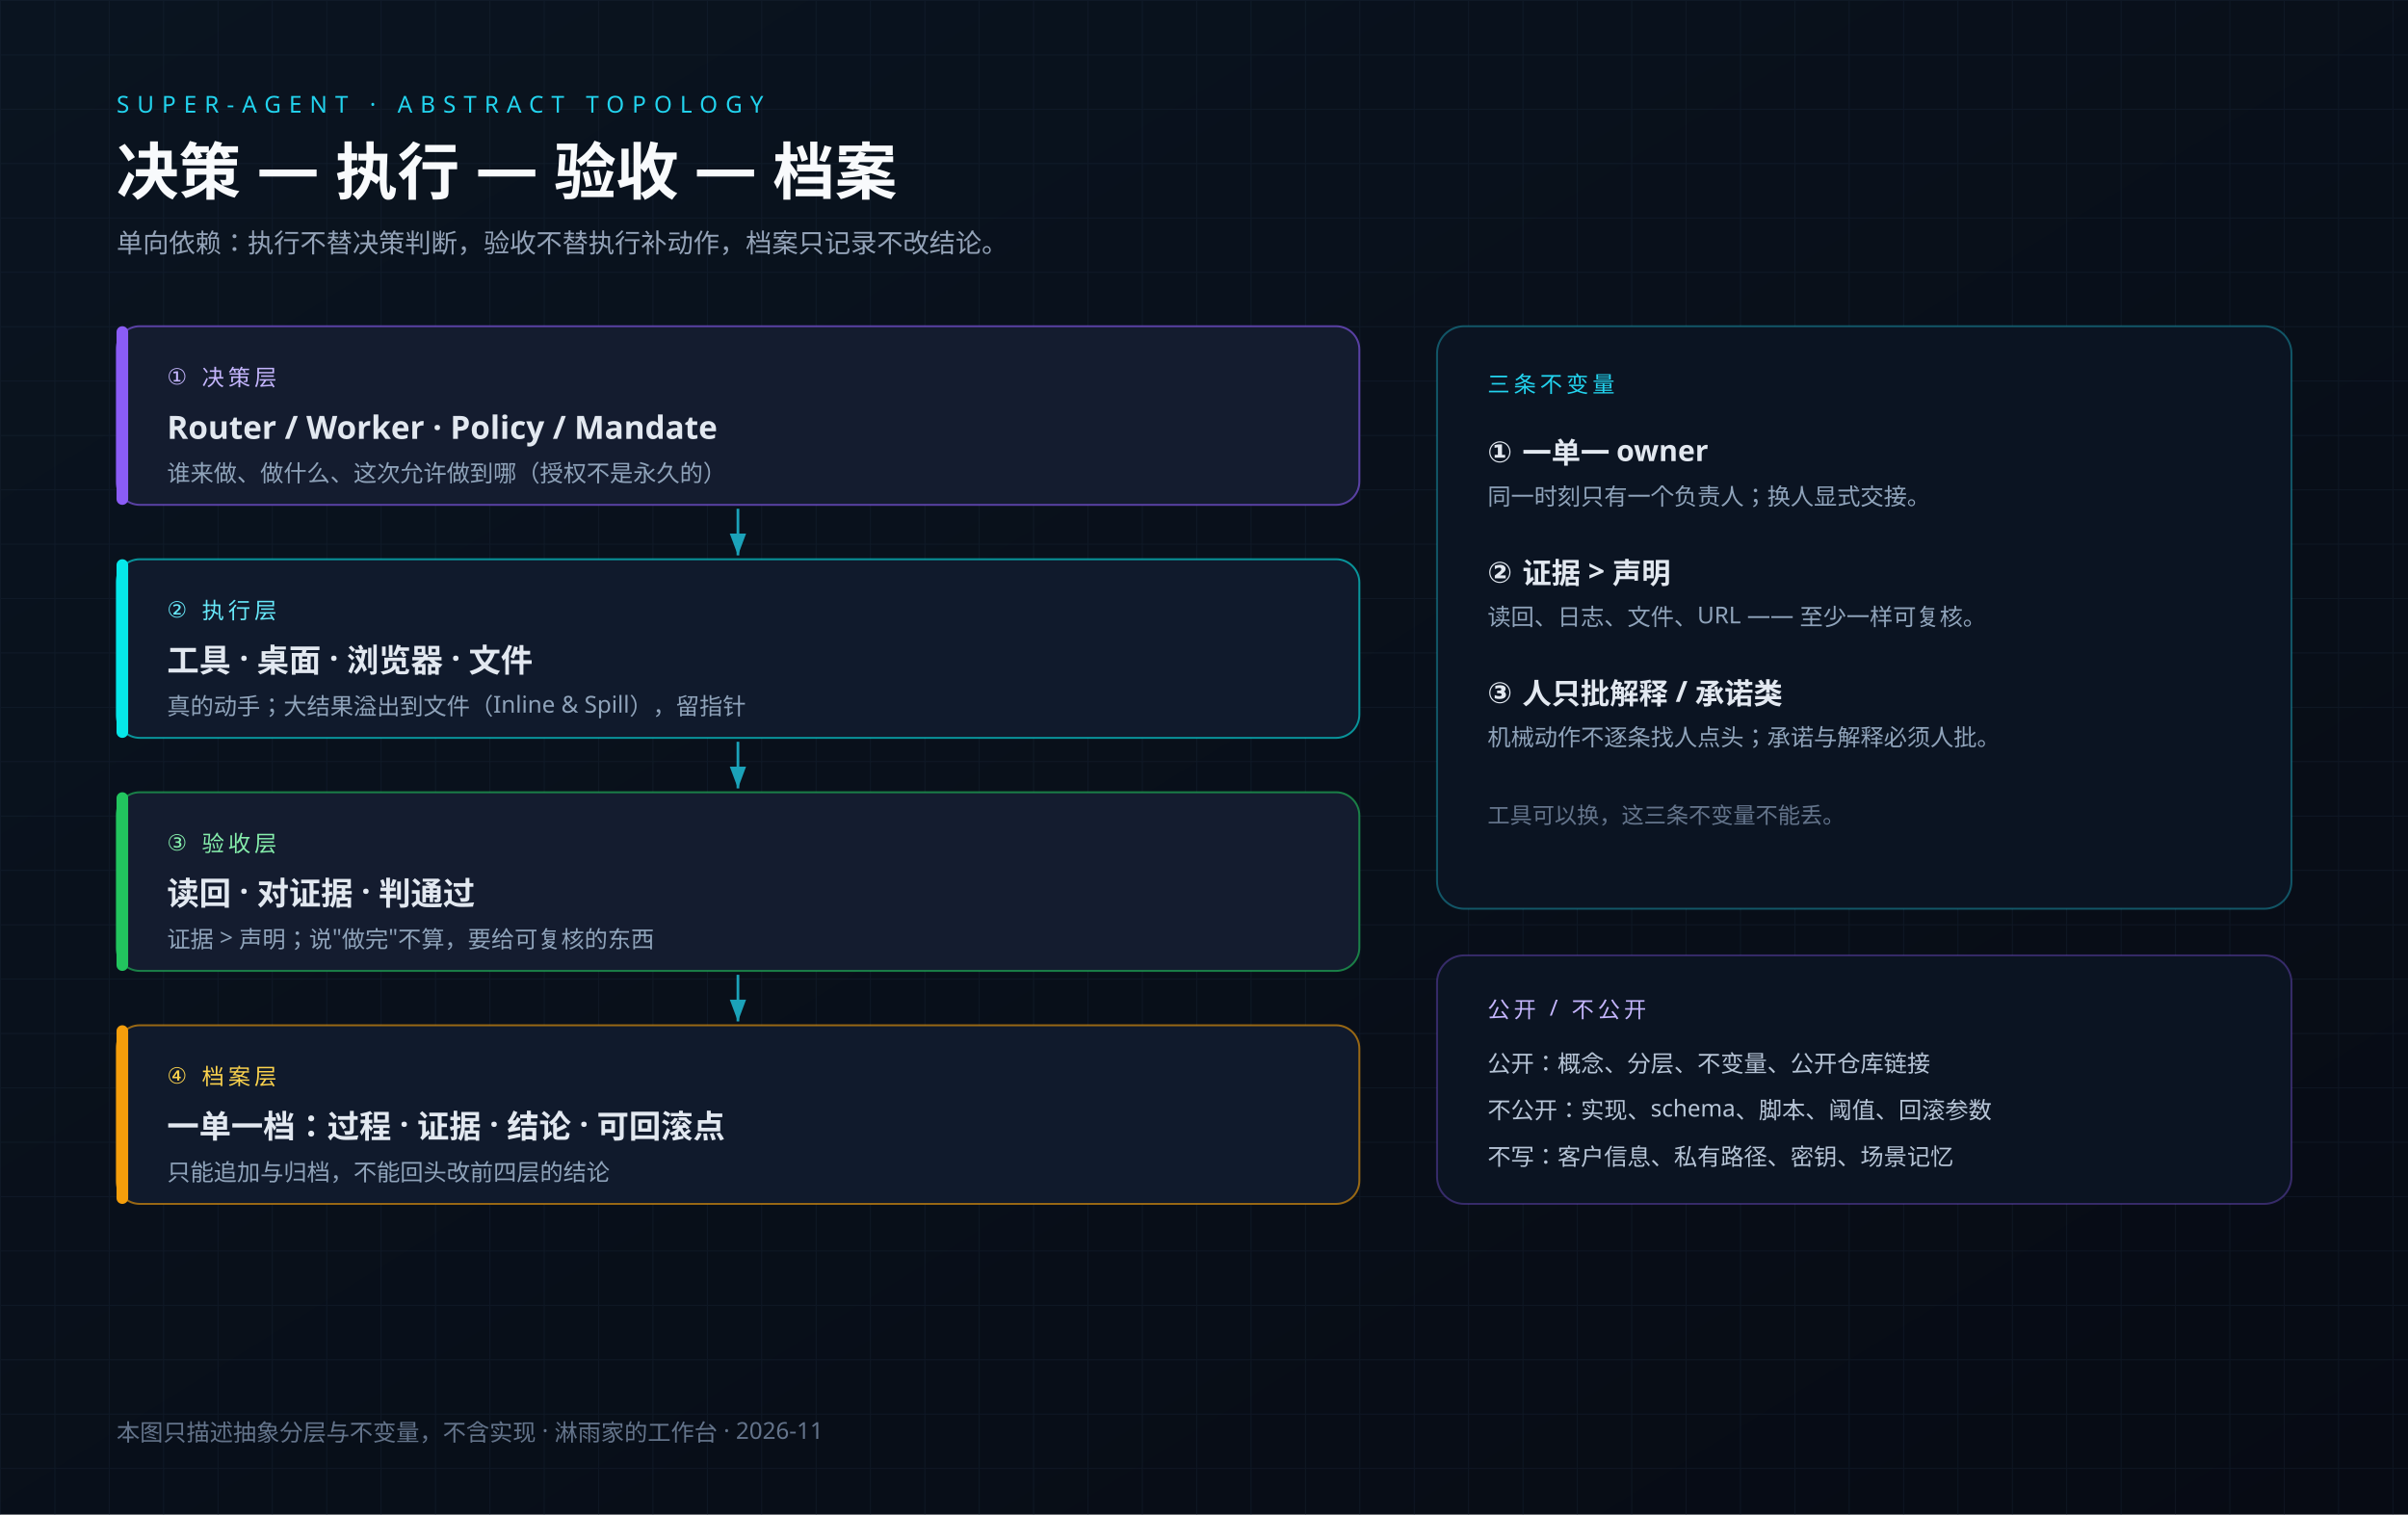
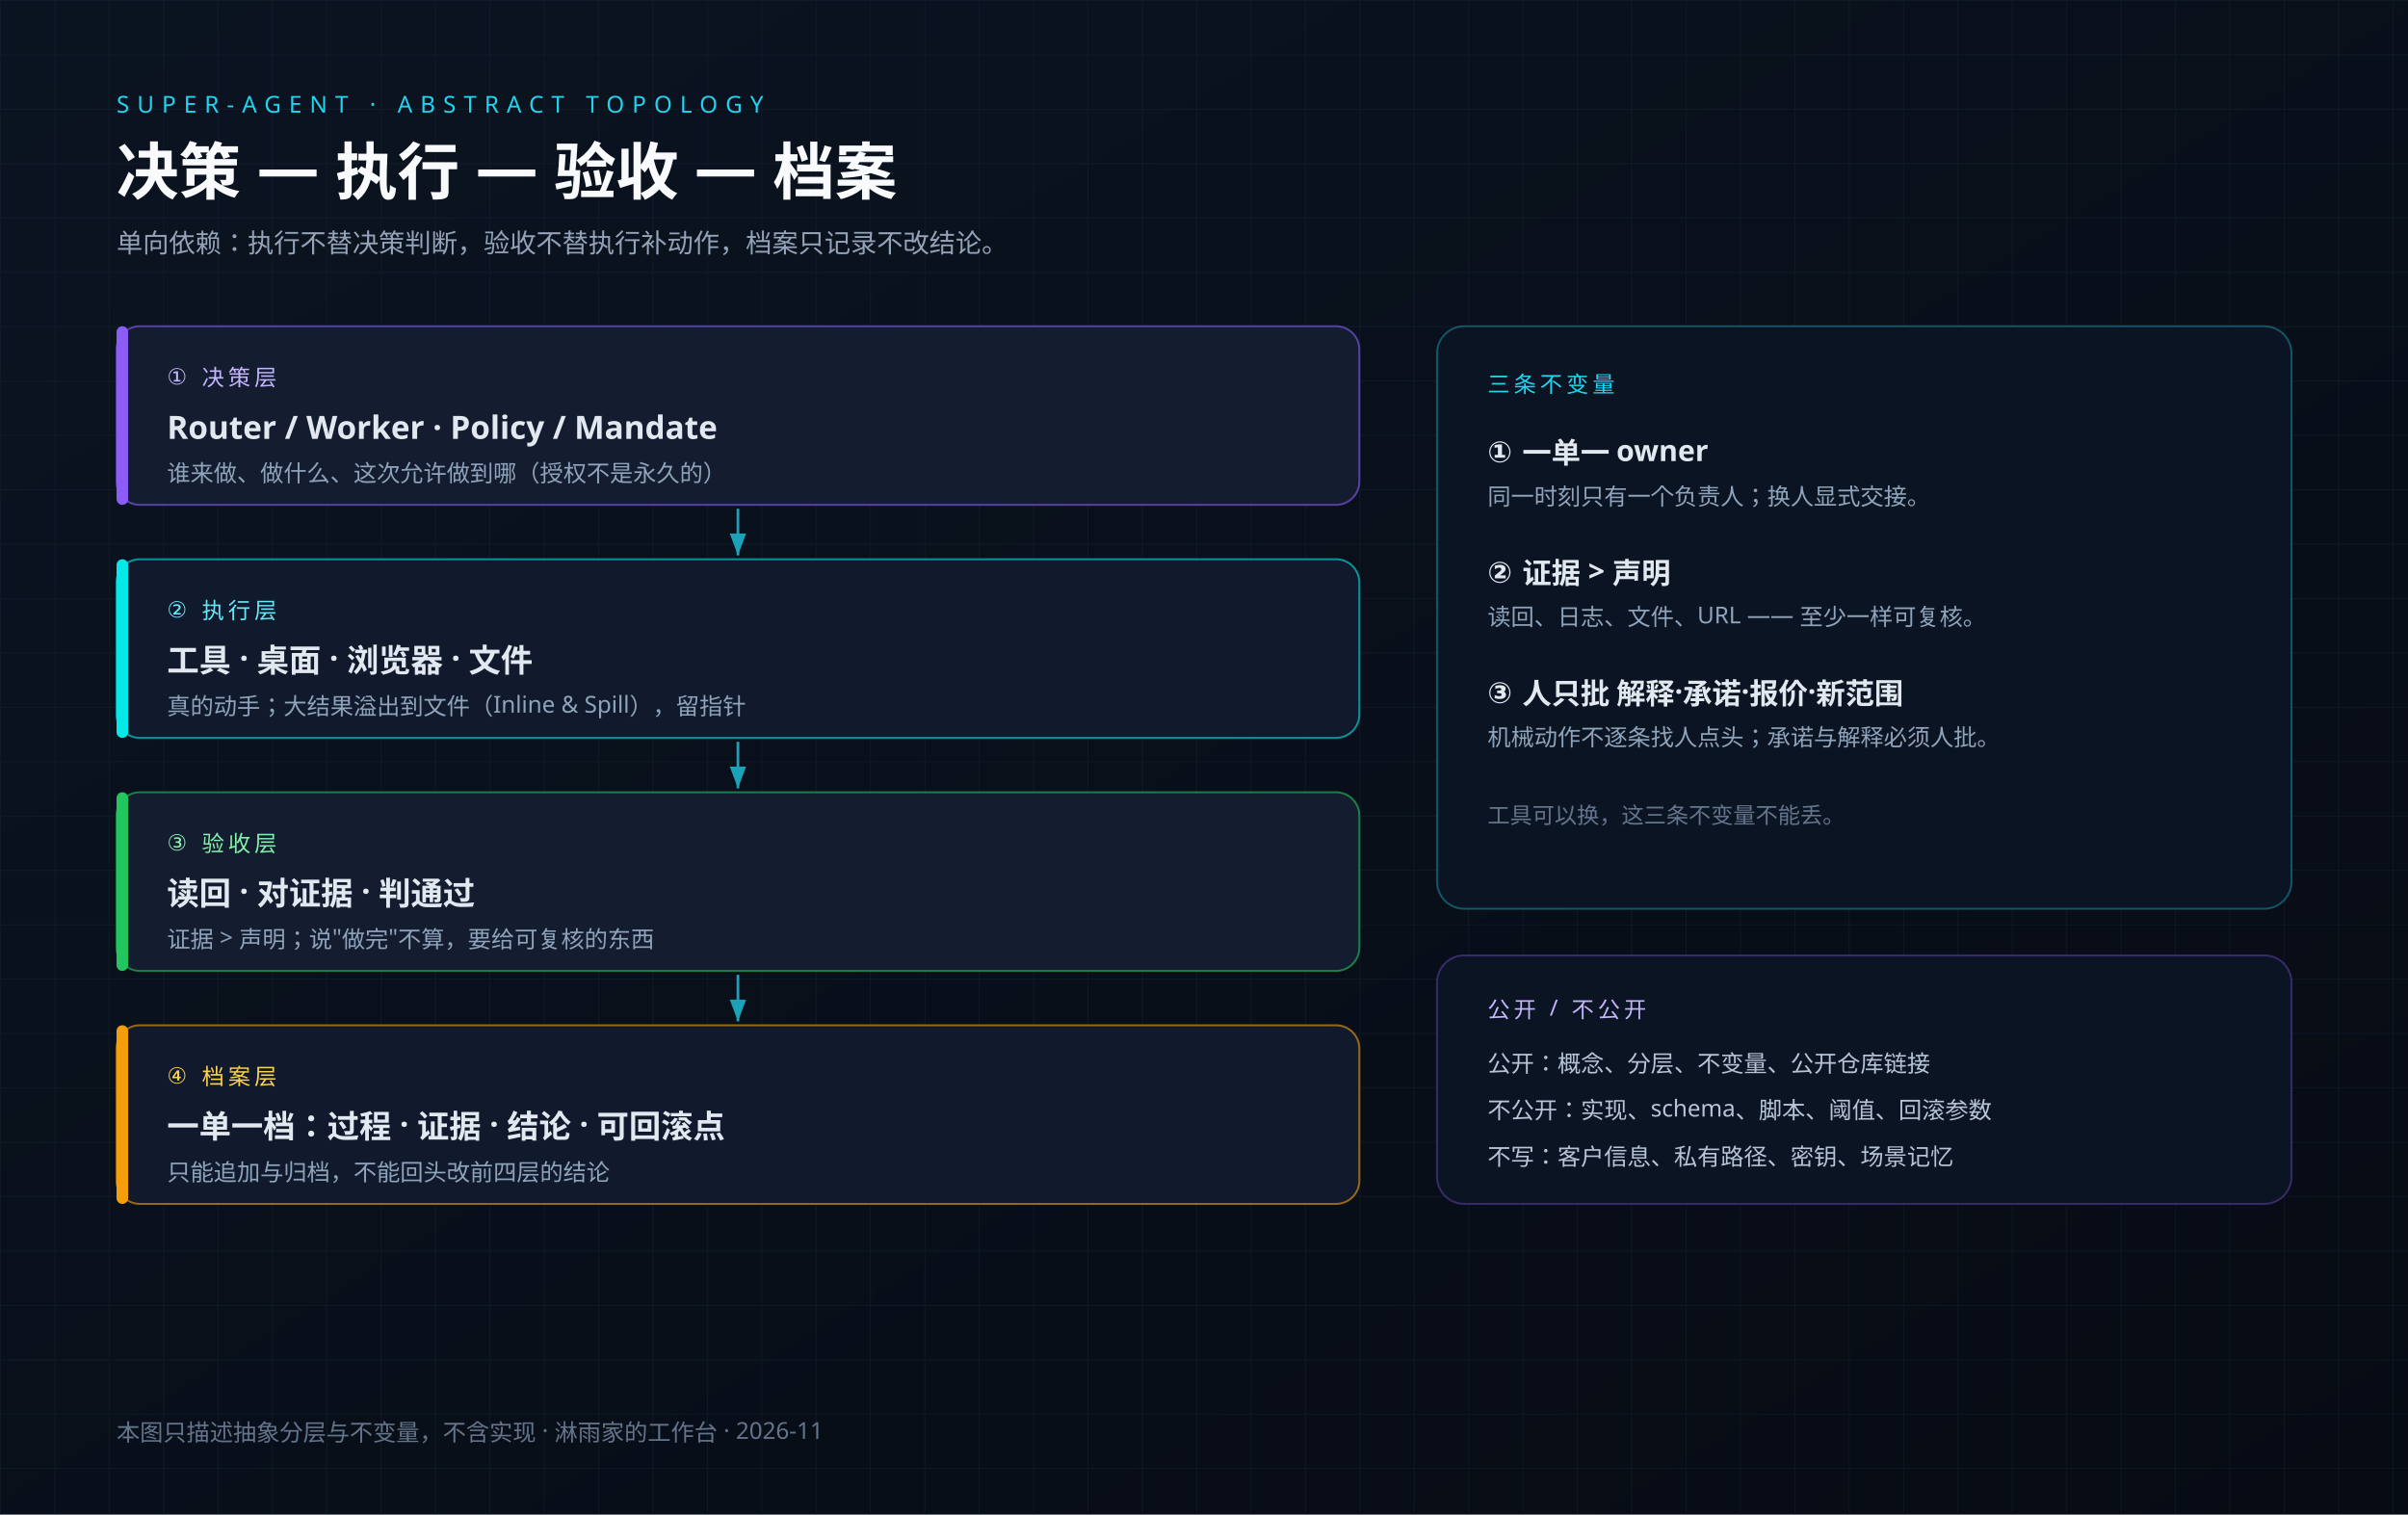
<svg xmlns="http://www.w3.org/2000/svg" width="1240" height="780" viewBox="0 0 1240 780" font-family="'Microsoft YaHei','PingFang SC',sans-serif">
  <defs>
    <linearGradient id="bg2" x1="0" y1="0" x2="1" y2="1">
      <stop offset="0" stop-color="#0a1420" />
      <stop offset="1" stop-color="#070b14" />
    </linearGradient>
    <pattern id="grid2" width="28" height="28" patternUnits="userSpaceOnUse">
      <path d="M28 0H0V28" fill="none" stroke="#1b2a3d" stroke-width="1" />
    </pattern>
    <marker id="arr2" markerWidth="10" markerHeight="10" refX="8" refY="3" orient="auto">
      <path d="M0,0 L8,3 L0,6 Z" fill="#22d3ee" />
    </marker>
  </defs>
  <rect width="1240" height="780" fill="url(#bg2)" />
  <rect width="1240" height="780" fill="url(#grid2)" opacity="0.32" />
  <text x="60" y="58" fill="#22d3ee" font-size="12" letter-spacing="4">SUPER-AGENT · ABSTRACT TOPOLOGY</text>
  <text x="60" y="100" fill="#f8fafc" font-size="32" font-weight="800">决策 — 执行 — 验收 — 档案</text>
  <text x="60" y="130" fill="#94a3b8" font-size="13.5">单向依赖：执行不替决策判断，验收不替执行补动作，档案只记录不改结论。</text>
  <g>
    <rect x="60" y="168" width="640" height="92" rx="12" fill="#141c2f" stroke="#8b5cf6" stroke-opacity="0.6" />
    <rect x="60" y="168" width="6" height="92" rx="3" fill="#8b5cf6" />
    <text x="86" y="198" fill="#c4b5fd" font-size="11.5" letter-spacing="2">① 决策层</text>
    <text x="86" y="226" fill="#e2e8f0" font-size="16.5" font-weight="700">Router / Worker · Policy / Mandate</text>
    <text x="86" y="248" fill="#8fa3ba" font-size="12">谁来做、做什么、这次允许做到哪（授权不是永久的）</text>
  </g>
  <path d="M380 262 L380 286" stroke="#22d3ee" stroke-width="1.4" marker-end="url(#arr2)" opacity="0.75" />
  <g>
    <rect x="60" y="288" width="640" height="92" rx="12" fill="#101a2c" stroke="#06e7e9" stroke-opacity="0.6" />
    <rect x="60" y="288" width="6" height="92" rx="3" fill="#06e7e9" />
    <text x="86" y="318" fill="#67e8f9" font-size="11.5" letter-spacing="2">② 执行层</text>
    <text x="86" y="346" fill="#e2e8f0" font-size="16.5" font-weight="700">工具 · 桌面 · 浏览器 · 文件</text>
    <text x="86" y="368" fill="#8fa3ba" font-size="12">真的动手；大结果溢出到文件（Inline &amp; Spill），留指针</text>
  </g>
  <path d="M380 382 L380 406" stroke="#22d3ee" stroke-width="1.4" marker-end="url(#arr2)" opacity="0.75" />
  <g>
    <rect x="60" y="408" width="640" height="92" rx="12" fill="#141c2f" stroke="#22c55e" stroke-opacity="0.6" />
    <rect x="60" y="408" width="6" height="92" rx="3" fill="#22c55e" />
    <text x="86" y="438" fill="#86efac" font-size="11.5" letter-spacing="2">③ 验收层</text>
    <text x="86" y="466" fill="#e2e8f0" font-size="16.5" font-weight="700">读回 · 对证据 · 判通过</text>
    <text x="86" y="488" fill="#8fa3ba" font-size="12">证据 &gt; 声明；说"做完"不算，要给可复核的东西</text>
  </g>
  <path d="M380 502 L380 526" stroke="#22d3ee" stroke-width="1.4" marker-end="url(#arr2)" opacity="0.75" />
  <g>
    <rect x="60" y="528" width="640" height="92" rx="12" fill="#101a2c" stroke="#f59e0b" stroke-opacity="0.6" />
    <rect x="60" y="528" width="6" height="92" rx="3" fill="#f59e0b" />
    <text x="86" y="558" fill="#fcd34d" font-size="11.5" letter-spacing="2">④ 档案层</text>
    <text x="86" y="586" fill="#e2e8f0" font-size="16.5" font-weight="700">一单一档：过程 · 证据 · 结论 · 可回滚点</text>
    <text x="86" y="608" fill="#8fa3ba" font-size="12">只能追加与归档，不能回头改前四层的结论</text>
  </g>
  <g>
    <rect x="740" y="168" width="440" height="300" rx="14" fill="#0b1422" stroke="#22d3ee" stroke-opacity="0.35" />
    <text x="766" y="202" fill="#22d3ee" font-size="11.5" letter-spacing="2">三条不变量</text>
    <text x="766" y="238" fill="#e2e8f0" font-size="15" font-weight="700">① 一单一 owner</text>
    <text x="766" y="260" fill="#8fa3ba" font-size="12">同一时刻只有一个负责人；换人显式交接。</text>
    <text x="766" y="300" fill="#e2e8f0" font-size="15" font-weight="700">② 证据 &gt; 声明</text>
    <text x="766" y="322" fill="#8fa3ba" font-size="12">读回、日志、文件、URL —— 至少一样可复核。</text>
-     <text x="766" y="362" fill="#e2e8f0" font-size="15" font-weight="700">③ 人只批解释 / 承诺类</text>
+     <text x="766" y="362" fill="#e2e8f0" font-size="15" font-weight="700">③ 人只批 解释·承诺·报价·新范围</text>
    <text x="766" y="384" fill="#8fa3ba" font-size="12">机械动作不逐条找人点头；承诺与解释必须人批。</text>
    <text x="766" y="424" fill="#64748b" font-size="11.5">工具可以换，这三条不变量不能丢。</text>
  </g>
  <g>
    <rect x="740" y="492" width="440" height="128" rx="14" fill="#0b1422" stroke="#8b5cf6" stroke-opacity="0.35" />
    <text x="766" y="524" fill="#c4b5fd" font-size="11.5" letter-spacing="2">公开 / 不公开</text>
    <text x="766" y="552" fill="#b6c4d6" font-size="12">公开：概念、分层、不变量、公开仓库链接</text>
    <text x="766" y="576" fill="#b6c4d6" font-size="12">不公开：实现、schema、脚本、阈值、回滚参数</text>
    <text x="766" y="600" fill="#b6c4d6" font-size="12">不写：客户信息、私有路径、密钥、场景记忆</text>
  </g>
  <text x="60" y="742" fill="#64748b" font-size="12">本图只描述抽象分层与不变量，不含实现 · 淋雨家的工作台 · 2026-11</text>
</svg>
